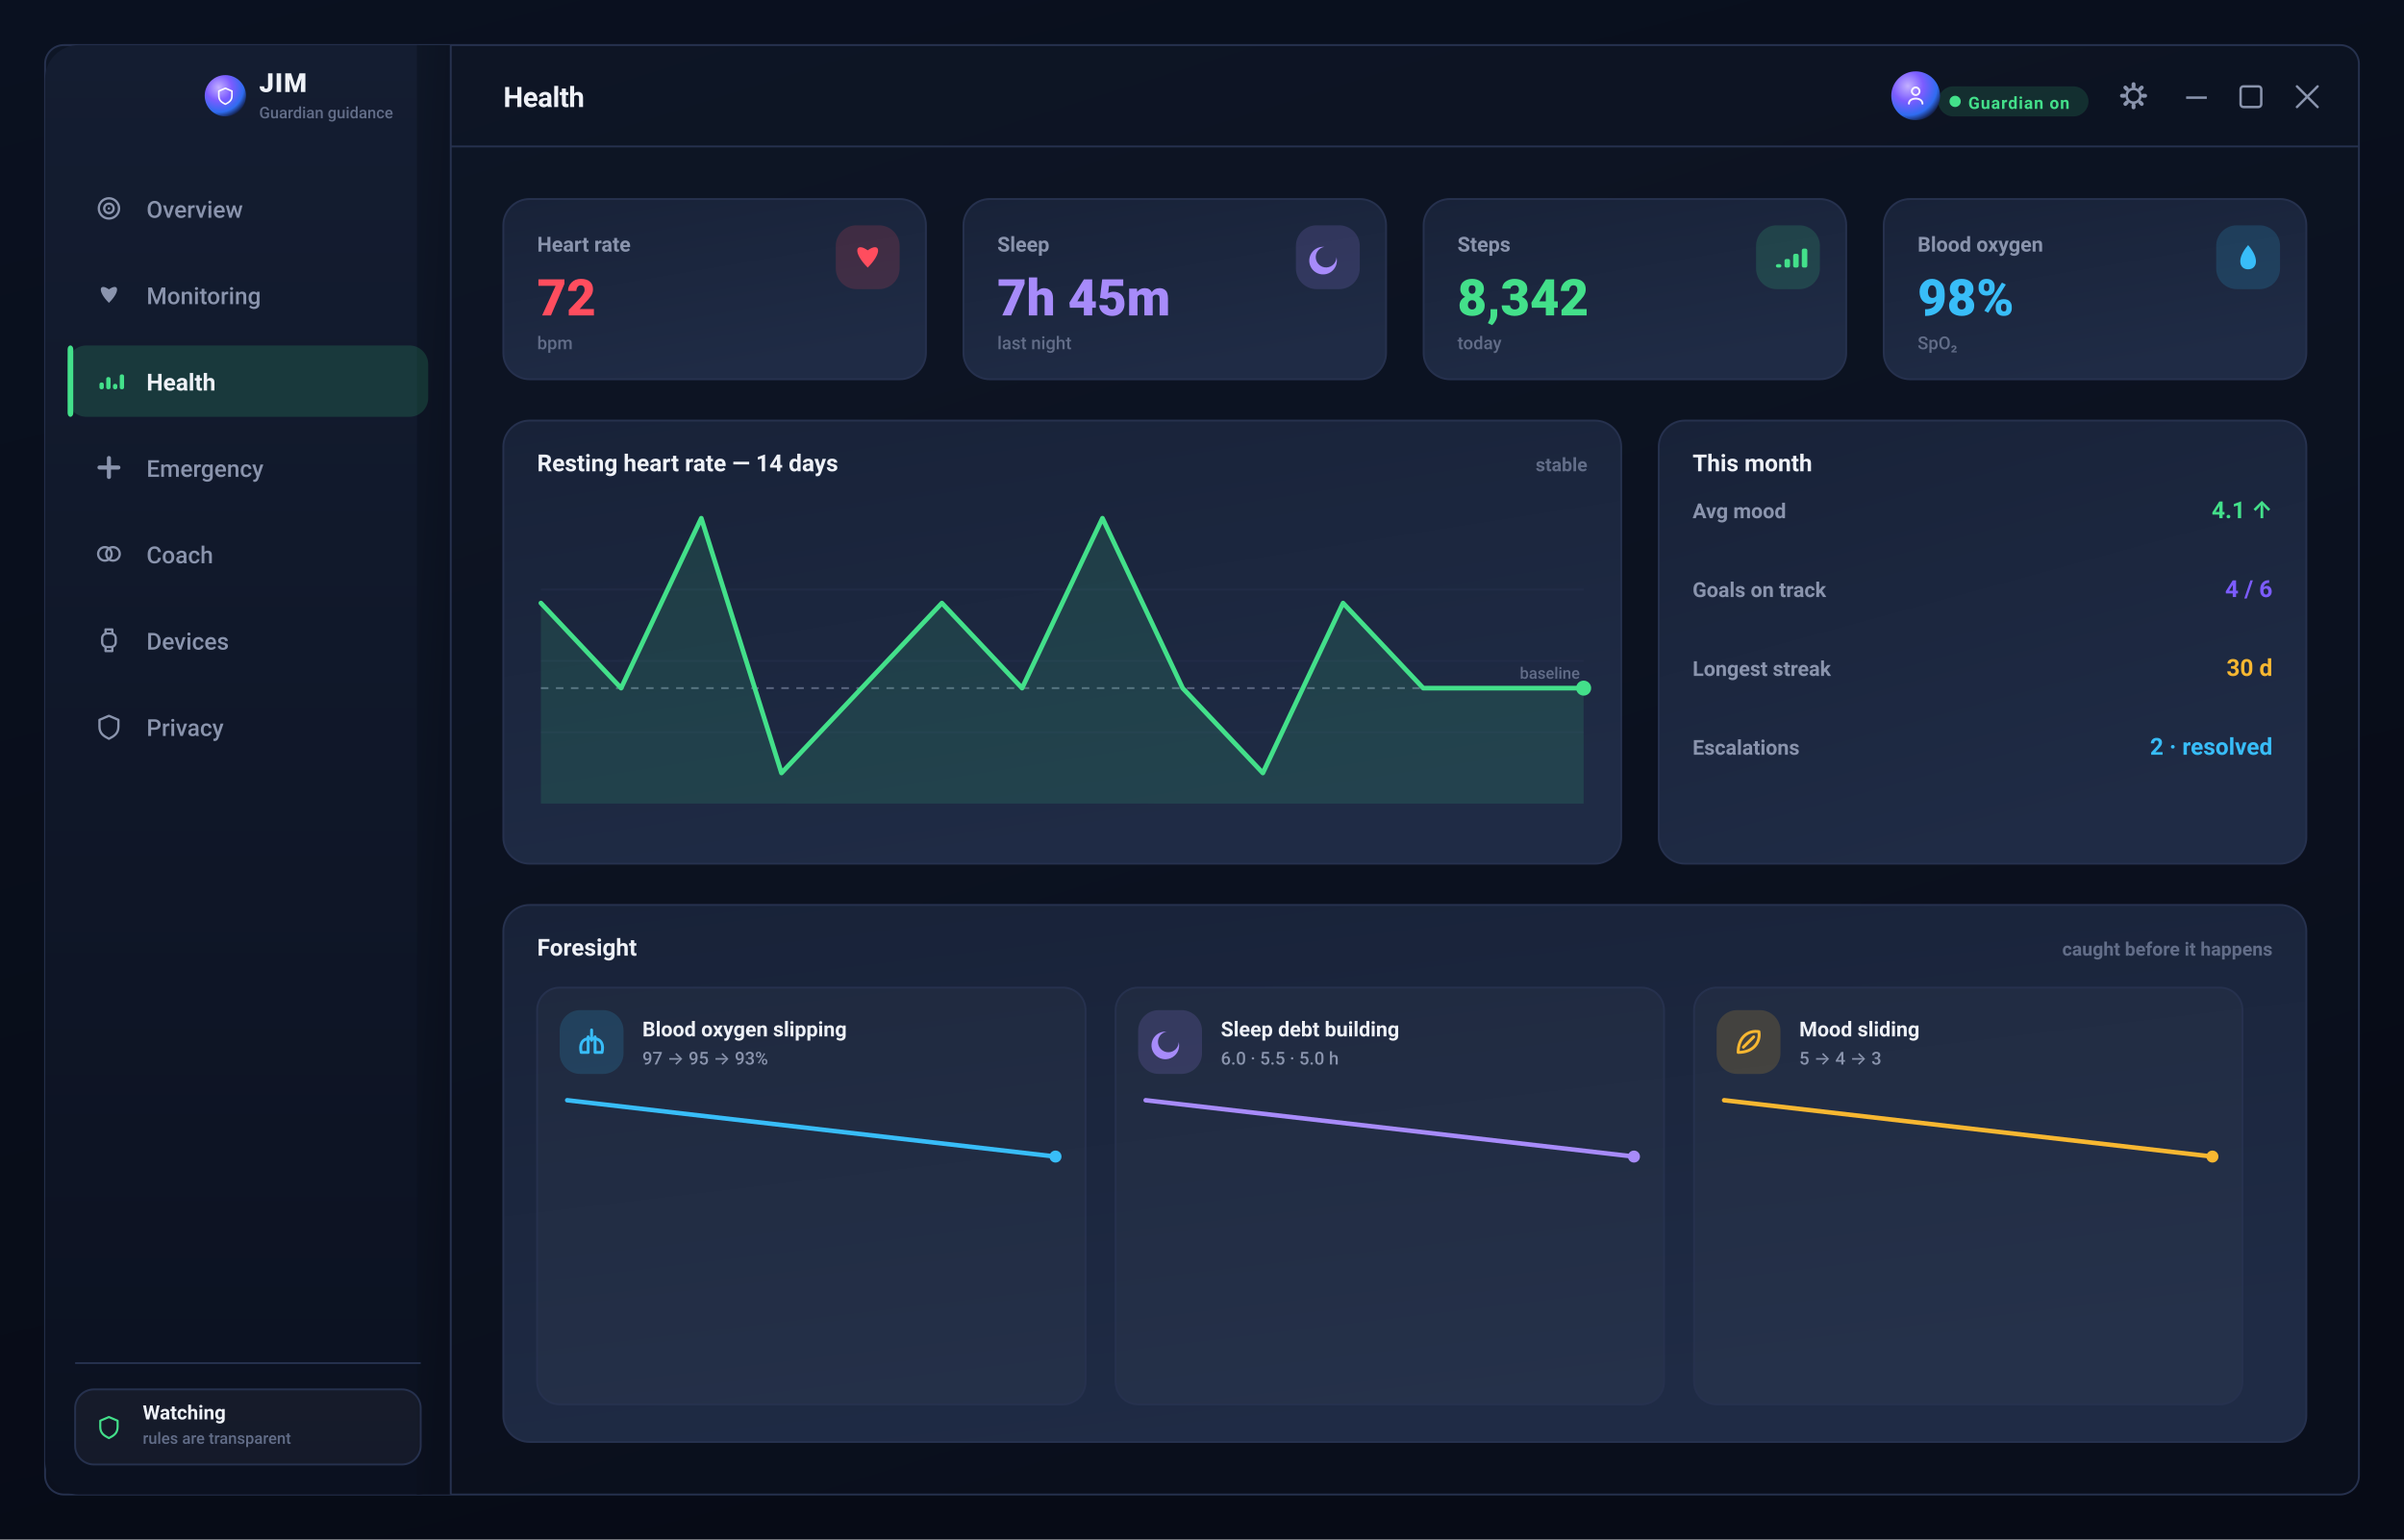
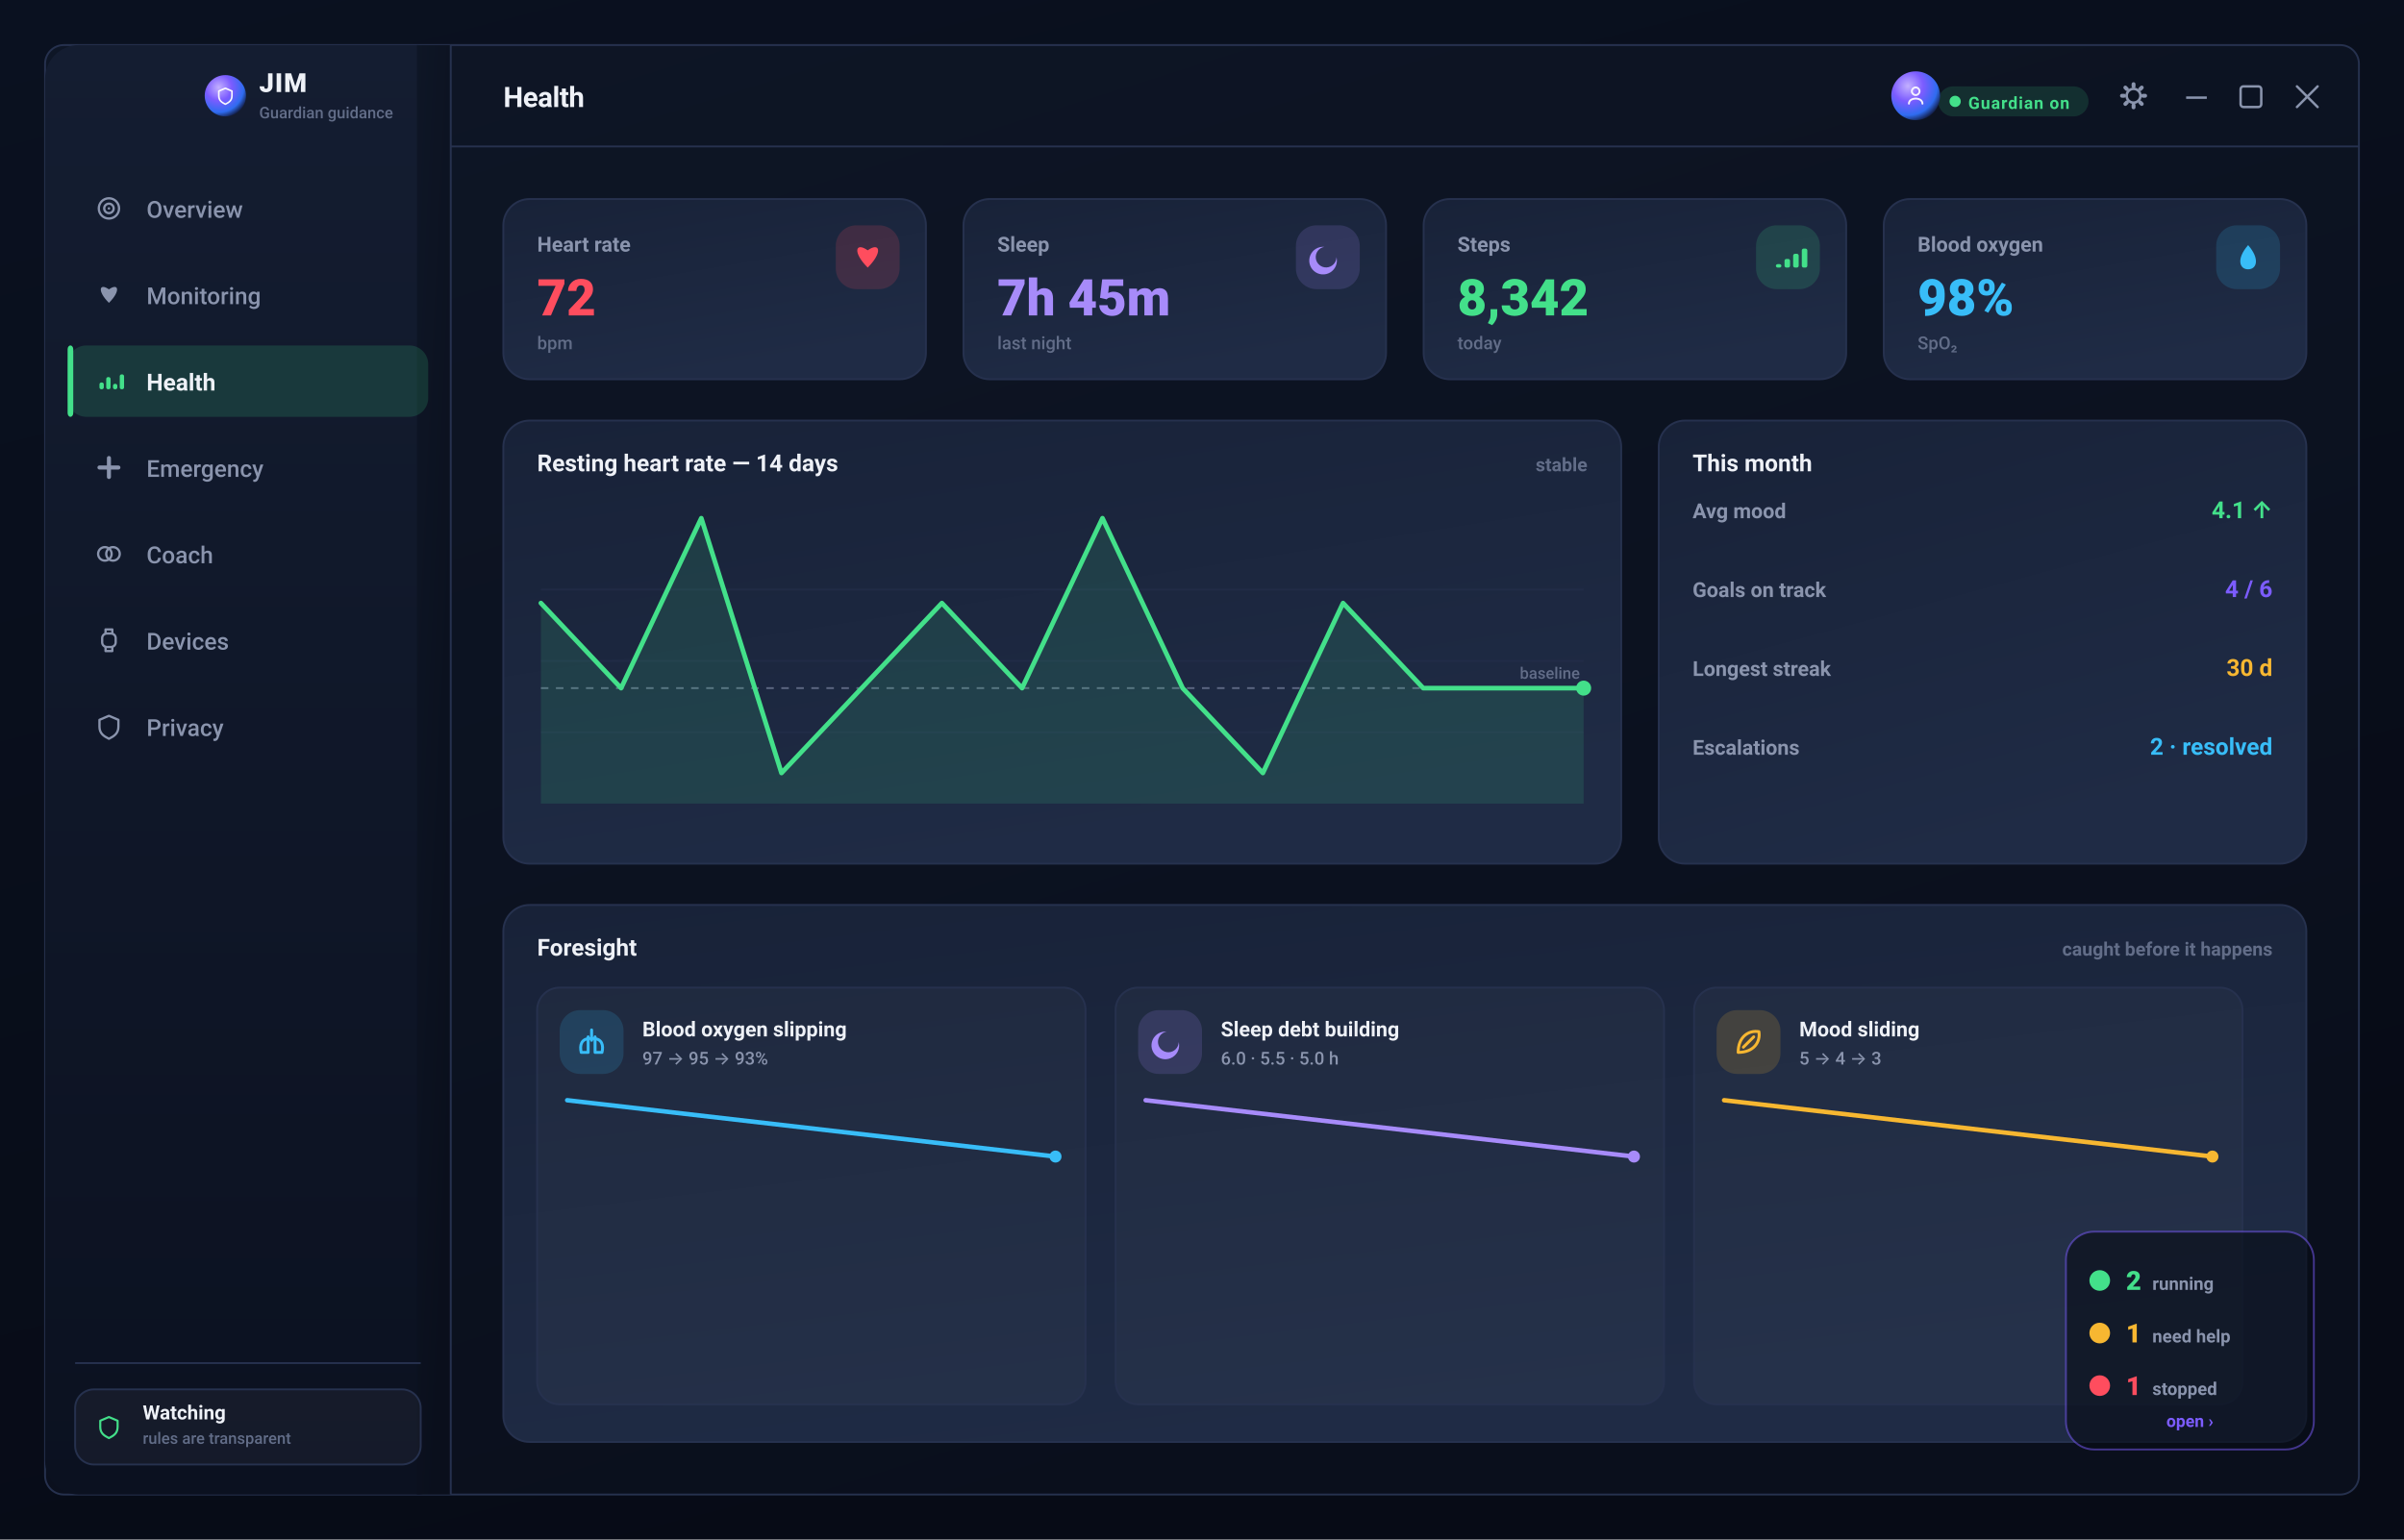
<svg xmlns="http://www.w3.org/2000/svg" width="1280" height="820" viewBox="0 0 1280 820" role="img" aria-label="Jim Mini — Health">
  <defs>
    <linearGradient id="gPage" x1="0" y1="0" x2="0.4" y2="1">
      <stop offset="0" stop-color="#0a1120" />
      <stop offset="1" stop-color="#070b16" />
    </linearGradient>
    <linearGradient id="gScr" x1="0" y1="0" x2="0.5" y2="1">
      <stop offset="0" stop-color="#0e1626" />
      <stop offset="1" stop-color="#0a0f1c" />
    </linearGradient>
    <linearGradient id="gSide" x1="0" y1="0" x2="0" y2="1">
      <stop offset="0" stop-color="#141d31" />
      <stop offset="1" stop-color="#0b1120" />
    </linearGradient>
    <linearGradient id="gCard" x1="0" y1="0" x2="0.4" y2="1">
      <stop offset="0" stop-color="#182238" />
      <stop offset="1" stop-color="#1f2b45" />
    </linearGradient>
    <linearGradient id="gBrand" x1="0" y1="0" x2="1" y2="0">
      <stop offset="0" stop-color="#7c5cff" />
      <stop offset="1" stop-color="#3aa0ff" />
    </linearGradient>
    <linearGradient id="gEmer" x1="0" y1="0" x2="0" y2="1">
      <stop offset="0" stop-color="#ff5b52" />
      <stop offset="1" stop-color="#ff3b30" />
    </linearGradient>
    <linearGradient id="mV" x1="0" y1="0" x2="1" y2="0">
      <stop offset="0" stop-color="#7c5cff" />
      <stop offset="1" stop-color="#3aa0ff" />
    </linearGradient>
    <linearGradient id="mG" x1="0" y1="0" x2="1" y2="0">
      <stop offset="0" stop-color="#2fd27a" />
      <stop offset="1" stop-color="#43e08a" />
    </linearGradient>
    <linearGradient id="mO" x1="0" y1="0" x2="1" y2="0">
      <stop offset="0" stop-color="#f7b731" />
      <stop offset="1" stop-color="#ff7a45" />
    </linearGradient>
    <radialGradient id="orb" cx="34%" cy="30%" r="75%">
      <stop offset="0" stop-color="#c3b0ff" />
      <stop offset="42%" stop-color="#7c5cff" />
      <stop offset="80%" stop-color="#2f6cf0" />
      <stop offset="100%" stop-color="#14204a" />
    </radialGradient>
  </defs>
  <rect x="0.0" y="0.0" width="1280.0" height="820.0" rx="0" fill="url(#gPage)" />
  <rect x="24" y="24" width="1232" height="772" rx="10" fill="url(#gScr)" stroke="#26314e" stroke-width="1" />
  <rect x="24.0" y="24.0" width="216.0" height="772.0" rx="18" fill="url(#gSide)" />
  <rect x="222.0" y="24.0" width="18.0" height="772.0" rx="0" fill="url(#gScr)" />
  <line x1="240" y1="24" x2="240" y2="796" stroke="#26314e" stroke-width="1" />
  <line x1="240" y1="78" x2="1256" y2="78" stroke="#26314e" stroke-width="1" />
  <line x1="1164" y1="52" x2="1175" y2="52" stroke="#8a94ad" stroke-width="1.3" />
  <rect x="1193.0" y="46.0" width="11.0" height="11.0" rx="1.5" fill="none" stroke="#8a94ad" stroke-width="1.3" />
  <path d="M1223 46 l11 11 M1234 46 l-11 11" stroke="#8a94ad" stroke-width="1.3" stroke-linecap="round" />
  <circle cx="120" cy="51" r="11" fill="url(#orb)" />
  <path d="M120 47.0 l3.5 1.5 v2.5 c0 2.5 -1.5 3.5 -3.5 4.5 c-2.0 -1.0 -3.5 -2.0 -3.5 -4.5 v-2.5 Z" fill="none" stroke="rgba(255,255,255,0.95)" stroke-width="0.85" stroke-linecap="round" stroke-linejoin="round" />
  <text x="138.0" y="49.0" font-family="-apple-system,BlinkMacSystemFont,'SF Pro Text','Segoe UI',Roboto,system-ui,sans-serif" font-size="14" font-weight="800" fill="#eef1f7" text-anchor="start" letter-spacing="0.5">JIM</text>
  <text x="138.0" y="63.0" font-family="-apple-system,BlinkMacSystemFont,'SF Pro Text','Segoe UI',Roboto,system-ui,sans-serif" font-size="8.5" font-weight="500" fill="#626d88" text-anchor="start">Guardian guidance</text>
  <text x="268.0" y="57.0" font-family="-apple-system,BlinkMacSystemFont,'SF Pro Text','Segoe UI',Roboto,system-ui,sans-serif" font-size="15" font-weight="700" fill="#eef1f7" text-anchor="start" letter-spacing="-0.2">Health</text>
  <rect x="1134.96" y="43.8" width="2.08" height="3.2" rx="1" transform="rotate(0 1136 51)" fill="#8a94ad" />
  <rect x="1134.96" y="43.8" width="2.08" height="3.2" rx="1" transform="rotate(45 1136 51)" fill="#8a94ad" />
  <rect x="1134.96" y="43.8" width="2.08" height="3.2" rx="1" transform="rotate(90 1136 51)" fill="#8a94ad" />
  <rect x="1134.96" y="43.8" width="2.08" height="3.2" rx="1" transform="rotate(135 1136 51)" fill="#8a94ad" />
  <rect x="1134.96" y="43.8" width="2.08" height="3.2" rx="1" transform="rotate(180 1136 51)" fill="#8a94ad" />
  <rect x="1134.96" y="43.8" width="2.08" height="3.2" rx="1" transform="rotate(225 1136 51)" fill="#8a94ad" />
  <rect x="1134.96" y="43.8" width="2.08" height="3.2" rx="1" transform="rotate(270 1136 51)" fill="#8a94ad" />
  <rect x="1134.96" y="43.8" width="2.08" height="3.2" rx="1" transform="rotate(315 1136 51)" fill="#8a94ad" />
  <circle cx="1136" cy="51" r="3.68" fill="none" stroke="#8a94ad" stroke-width="1.36" stroke-linecap="round" stroke-linejoin="round" />
  <rect x="1032.0" y="46.0" width="80.0" height="16.0" rx="8" fill="rgba(67,224,138,0.14)" />
  <circle cx="1041.0" cy="54" r="3" fill="#43e08a" />
  <text x="1048.0" y="58.0" font-family="-apple-system,BlinkMacSystemFont,'SF Pro Text','Segoe UI',Roboto,system-ui,sans-serif" font-size="9" font-weight="700" fill="#43e08a" text-anchor="start" letter-spacing="0.5">Guardian on</text>
  <circle cx="1020" cy="51" r="13" fill="url(#orb)" />
  <circle cx="1020" cy="48.6" r="2.04" fill="none" stroke="rgba(255,255,255,0.9)" stroke-width="1.02" stroke-linecap="round" stroke-linejoin="round" />
  <path d="M1016.4 55.2 c0 -3.6 7.2 -3.6 7.2 0" fill="none" stroke="rgba(255,255,255,0.9)" stroke-width="1.02" stroke-linecap="round" stroke-linejoin="round" />
  <circle cx="58" cy="111" r="5.4" fill="none" stroke="#8a94ad" stroke-width="1.22" stroke-linecap="round" stroke-linejoin="round" />
  <circle cx="58" cy="111" r="2.52" fill="none" stroke="#8a94ad" stroke-width="1.22" stroke-linecap="round" stroke-linejoin="round" />
  <circle cx="58" cy="111" r="0.648" fill="#8a94ad" />
  <text x="78.0" y="116.0" font-family="-apple-system,BlinkMacSystemFont,'SF Pro Text','Segoe UI',Roboto,system-ui,sans-serif" font-size="12.5" font-weight="500" fill="#8a94ad" text-anchor="start">Overview</text>
  <path d="M58 161.32 C51.52 154.84,52.96 150.52,58 154.12 C63.04 150.52,64.48 154.84,58 161.32 Z" fill="#8a94ad" />
  <text x="78.0" y="162.0" font-family="-apple-system,BlinkMacSystemFont,'SF Pro Text','Segoe UI',Roboto,system-ui,sans-serif" font-size="12.5" font-weight="500" fill="#8a94ad" text-anchor="start">Monitoring</text>
  <rect x="36.0" y="184.0" width="192.0" height="38.0" rx="10" fill="rgba(67,224,138,0.16)" />
  <rect x="36.0" y="184.0" width="3.0" height="38.0" rx="2" fill="#43e08a" />
  <rect x="52.96" y="203.72" width="2.304" height="3.6" rx="1" fill="#43e08a" />
  <rect x="56.56" y="200.84" width="2.304" height="6.48" rx="1" fill="#43e08a" />
  <rect x="60.16" y="204.44" width="2.304" height="2.88" rx="1" fill="#43e08a" />
  <rect x="63.76" y="199.4" width="2.304" height="7.92" rx="1" fill="#43e08a" />
  <text x="78.0" y="208.0" font-family="-apple-system,BlinkMacSystemFont,'SF Pro Text','Segoe UI',Roboto,system-ui,sans-serif" font-size="12.5" font-weight="650" fill="#eef1f7" text-anchor="start">Health</text>
  <path d="M58 243.96 v10.08 M52.96 249 h10.08" fill="none" stroke="#8a94ad" stroke-width="2.16" stroke-linecap="round" />
  <text x="78.0" y="254.0" font-family="-apple-system,BlinkMacSystemFont,'SF Pro Text','Segoe UI',Roboto,system-ui,sans-serif" font-size="12.5" font-weight="500" fill="#8a94ad" text-anchor="start">Emergency</text>
  <circle cx="55.84" cy="295" r="3.6" fill="none" stroke="#8a94ad" stroke-width="1.22" stroke-linecap="round" stroke-linejoin="round" />
  <circle cx="60.16" cy="295" r="3.6" fill="none" stroke="#8a94ad" stroke-width="1.22" stroke-linecap="round" stroke-linejoin="round" />
  <text x="78.0" y="300.0" font-family="-apple-system,BlinkMacSystemFont,'SF Pro Text','Segoe UI',Roboto,system-ui,sans-serif" font-size="12.5" font-weight="500" fill="#8a94ad" text-anchor="start">Coach</text>
  <rect x="54.4" y="337.4" width="7.2" height="7.2" rx="2.5" fill="none" stroke="#8a94ad" stroke-width="1.22" stroke-linecap="round" stroke-linejoin="round" />
  <path d="M56.2 337.4 v-2.16 h3.6 v2.16 M56.2 344.6 v2.16 h3.6 v-2.16" fill="none" stroke="#8a94ad" stroke-width="1.22" stroke-linecap="round" stroke-linejoin="round" />
  <text x="78.0" y="346.0" font-family="-apple-system,BlinkMacSystemFont,'SF Pro Text','Segoe UI',Roboto,system-ui,sans-serif" font-size="12.5" font-weight="500" fill="#8a94ad" text-anchor="start">Devices</text>
  <path d="M58 381.24 l5.04 2.16 v3.6 c0 3.6 -2.16 5.04 -5.04 6.48 c-2.88 -1.44 -5.04 -2.88 -5.04 -6.48 v-3.6 Z" fill="none" stroke="#8a94ad" stroke-width="1.22" stroke-linecap="round" stroke-linejoin="round" />
  <text x="78.0" y="392.0" font-family="-apple-system,BlinkMacSystemFont,'SF Pro Text','Segoe UI',Roboto,system-ui,sans-serif" font-size="12.5" font-weight="500" fill="#8a94ad" text-anchor="start">Privacy</text>
  <line x1="40" y1="726" x2="224" y2="726" stroke="#26314e" stroke-width="1" />
  <rect x="40.0" y="740.0" width="184.0" height="40.0" rx="10" fill="rgba(255,255,255,0.04)" stroke="#26314e" stroke-width="1" />
  <path d="M58 754.72 l4.62 1.98 v3.3 c0 3.3 -1.98 4.62 -4.62 5.94 c-2.64 -1.32 -4.62 -2.64 -4.62 -5.94 v-3.3 Z" fill="none" stroke="#43e08a" stroke-width="1.12" stroke-linecap="round" stroke-linejoin="round" />
  <text x="76.0" y="756.0" font-family="-apple-system,BlinkMacSystemFont,'SF Pro Text','Segoe UI',Roboto,system-ui,sans-serif" font-size="10.5" font-weight="650" fill="#eef1f7" text-anchor="start">Watching</text>
  <text x="76.0" y="769.0" font-family="-apple-system,BlinkMacSystemFont,'SF Pro Text','Segoe UI',Roboto,system-ui,sans-serif" font-size="8.5" font-weight="500" fill="#626d88" text-anchor="start">rules are transparent</text>
  <rect x="268.0" y="106.0" width="225.0" height="96.0" rx="14" fill="url(#gCard)" stroke="#26314e" stroke-width="1" />
  <text x="286.0" y="134.0" font-family="-apple-system,BlinkMacSystemFont,'SF Pro Text','Segoe UI',Roboto,system-ui,sans-serif" font-size="11" font-weight="600" fill="#8a94ad" text-anchor="start">Heart rate</text>
  <text x="286.0" y="168.0" font-family="-apple-system,BlinkMacSystemFont,'SF Pro Text','Segoe UI',Roboto,system-ui,sans-serif" font-size="27" font-weight="800" fill="#ff4d5e" text-anchor="start">72</text>
  <text x="286.0" y="186.0" font-family="-apple-system,BlinkMacSystemFont,'SF Pro Text','Segoe UI',Roboto,system-ui,sans-serif" font-size="9.5" font-weight="500" fill="#626d88" text-anchor="start">bpm</text>
  <rect x="445.0" y="120.0" width="34.0" height="34.0" rx="11" fill="rgba(255,77,94,0.16)" />
  <path d="M462.0 142.52 C453.72 134.24,455.56 128.72,462.0 133.32 C468.44 128.72,470.28 134.24,462.0 142.52 Z" fill="#ff4d5e" />
  <rect x="513.0" y="106.0" width="225.0" height="96.0" rx="14" fill="url(#gCard)" stroke="#26314e" stroke-width="1" />
  <text x="531.0" y="134.0" font-family="-apple-system,BlinkMacSystemFont,'SF Pro Text','Segoe UI',Roboto,system-ui,sans-serif" font-size="11" font-weight="600" fill="#8a94ad" text-anchor="start">Sleep</text>
  <text x="531.0" y="168.0" font-family="-apple-system,BlinkMacSystemFont,'SF Pro Text','Segoe UI',Roboto,system-ui,sans-serif" font-size="27" font-weight="800" fill="#a78bfa" text-anchor="start">7h 45m</text>
  <text x="531.0" y="186.0" font-family="-apple-system,BlinkMacSystemFont,'SF Pro Text','Segoe UI',Roboto,system-ui,sans-serif" font-size="9.5" font-weight="500" fill="#626d88" text-anchor="start">last night</text>
  <rect x="690.0" y="120.0" width="34.0" height="34.0" rx="11" fill="rgba(167,139,250,0.16)" />
  <path d="M711.6 137 a5.52 5.52 0 1 1 -6.44 -5.52 a7.36 7.36 0 1 0 6.44 5.52 Z" fill="#a78bfa" />
  <rect x="758.0" y="106.0" width="225.0" height="96.0" rx="14" fill="url(#gCard)" stroke="#26314e" stroke-width="1" />
  <text x="776.0" y="134.0" font-family="-apple-system,BlinkMacSystemFont,'SF Pro Text','Segoe UI',Roboto,system-ui,sans-serif" font-size="11" font-weight="600" fill="#8a94ad" text-anchor="start">Steps</text>
  <text x="776.0" y="168.0" font-family="-apple-system,BlinkMacSystemFont,'SF Pro Text','Segoe UI',Roboto,system-ui,sans-serif" font-size="27" font-weight="800" fill="#43e08a" text-anchor="start">8,342</text>
  <text x="776.0" y="186.0" font-family="-apple-system,BlinkMacSystemFont,'SF Pro Text','Segoe UI',Roboto,system-ui,sans-serif" font-size="9.5" font-weight="500" fill="#626d88" text-anchor="start">today</text>
  <rect x="935.0" y="120.0" width="34.0" height="34.0" rx="11" fill="rgba(67,224,138,0.16)" />
  <rect x="945.56" y="140.68" width="2.944" height="1.84" rx="1" fill="#43e08a" />
  <rect x="950.16" y="137.92" width="2.944" height="4.6" rx="1" fill="#43e08a" />
  <rect x="954.76" y="135.16" width="2.944" height="7.36" rx="1" fill="#43e08a" />
  <rect x="959.36" y="132.4" width="2.944" height="10.12" rx="1" fill="#43e08a" />
  <rect x="1003.0" y="106.0" width="225.0" height="96.0" rx="14" fill="url(#gCard)" stroke="#26314e" stroke-width="1" />
  <text x="1021.0" y="134.0" font-family="-apple-system,BlinkMacSystemFont,'SF Pro Text','Segoe UI',Roboto,system-ui,sans-serif" font-size="11" font-weight="600" fill="#8a94ad" text-anchor="start">Blood oxygen</text>
  <text x="1021.0" y="168.0" font-family="-apple-system,BlinkMacSystemFont,'SF Pro Text','Segoe UI',Roboto,system-ui,sans-serif" font-size="27" font-weight="800" fill="#38bdf8" text-anchor="start">98%</text>
  <text x="1021.0" y="186.0" font-family="-apple-system,BlinkMacSystemFont,'SF Pro Text','Segoe UI',Roboto,system-ui,sans-serif" font-size="9.5" font-weight="500" fill="#626d88" text-anchor="start">SpO₂</text>
  <rect x="1180.0" y="120.0" width="34.0" height="34.0" rx="11" fill="rgba(56,189,248,0.16)" />
  <path d="M1197.0 130.56 C1203.44 137.92,1201.6 143.44,1197.0 143.44 C1192.4 143.44,1190.56 137.92,1197.0 130.56 Z" fill="#38bdf8" />
  <rect x="268.0" y="224.0" width="595.2" height="236.0" rx="14" fill="url(#gCard)" stroke="#26314e" stroke-width="1" />
  <text x="286.0" y="251.0" font-family="-apple-system,BlinkMacSystemFont,'SF Pro Text','Segoe UI',Roboto,system-ui,sans-serif" font-size="12.5" font-weight="700" fill="#eef1f7" text-anchor="start">Resting heart rate — 14 days</text>
  <text x="845.2" y="251.0" font-family="-apple-system,BlinkMacSystemFont,'SF Pro Text','Segoe UI',Roboto,system-ui,sans-serif" font-size="10" font-weight="600" fill="#626d88" text-anchor="end">stable</text>
  <line x1="288" y1="314.0" x2="843.2" y2="314.0" stroke="rgba(38,49,78,0.5)" stroke-width="1" />
  <line x1="288" y1="352.0" x2="843.2" y2="352.0" stroke="rgba(38,49,78,0.5)" stroke-width="1" />
  <line x1="288" y1="390.0" x2="843.2" y2="390.0" stroke="rgba(38,49,78,0.5)" stroke-width="1" />
  <line x1="288" y1="366.5" x2="843.2" y2="366.5" stroke="rgba(98,109,136,0.9)" stroke-width="1" stroke-dasharray="4 4" />
  <text x="841.2" y="361.5" font-family="-apple-system,BlinkMacSystemFont,'SF Pro Text','Segoe UI',Roboto,system-ui,sans-serif" font-size="8.5" font-weight="500" fill="#626d88" text-anchor="end">baseline</text>
  <polygon points="288,428 288.0,321.2 330.7,366.5 373.4,276.0 416.1,411.7 458.8,366.5 501.5,321.2 544.2,366.5 587.0,276.0 629.7,366.5 672.4,411.7 715.1,321.2 757.8,366.5 800.5,366.5 843.2,366.5 843.2,428" fill="rgba(67,224,138,0.13)" />
  <polyline points="288.0,321.2 330.7,366.5 373.4,276.0 416.1,411.7 458.8,366.5 501.5,321.2 544.2,366.5 587.0,276.0 629.7,366.5 672.4,411.7 715.1,321.2 757.8,366.5 800.5,366.5 843.2,366.5" fill="none" stroke="#43e08a" stroke-width="2.5" stroke-linejoin="round" stroke-linecap="round" />
  <circle cx="843.2" cy="366.5" r="4" fill="#43e08a" />
  <rect x="883.2" y="224.0" width="344.8" height="236.0" rx="14" fill="url(#gCard)" stroke="#26314e" stroke-width="1" />
  <text x="901.2" y="251.0" font-family="-apple-system,BlinkMacSystemFont,'SF Pro Text','Segoe UI',Roboto,system-ui,sans-serif" font-size="12.5" font-weight="700" fill="#eef1f7" text-anchor="start">This month</text>
  <text x="901.2" y="276.0" font-family="-apple-system,BlinkMacSystemFont,'SF Pro Text','Segoe UI',Roboto,system-ui,sans-serif" font-size="11" font-weight="600" fill="#8a94ad" text-anchor="start">Avg mood</text>
  <text x="1210.0" y="276.0" font-family="-apple-system,BlinkMacSystemFont,'SF Pro Text','Segoe UI',Roboto,system-ui,sans-serif" font-size="12.5" font-weight="750" fill="#43e08a" text-anchor="end">4.1 ↑</text>
  <text x="901.2" y="318.0" font-family="-apple-system,BlinkMacSystemFont,'SF Pro Text','Segoe UI',Roboto,system-ui,sans-serif" font-size="11" font-weight="600" fill="#8a94ad" text-anchor="start">Goals on track</text>
  <text x="1210.0" y="318.0" font-family="-apple-system,BlinkMacSystemFont,'SF Pro Text','Segoe UI',Roboto,system-ui,sans-serif" font-size="12.5" font-weight="750" fill="#7c5cff" text-anchor="end">4 / 6</text>
  <text x="901.2" y="360.0" font-family="-apple-system,BlinkMacSystemFont,'SF Pro Text','Segoe UI',Roboto,system-ui,sans-serif" font-size="11" font-weight="600" fill="#8a94ad" text-anchor="start">Longest streak</text>
  <text x="1210.0" y="360.0" font-family="-apple-system,BlinkMacSystemFont,'SF Pro Text','Segoe UI',Roboto,system-ui,sans-serif" font-size="12.5" font-weight="750" fill="#f7b731" text-anchor="end">30 d</text>
  <text x="901.2" y="402.0" font-family="-apple-system,BlinkMacSystemFont,'SF Pro Text','Segoe UI',Roboto,system-ui,sans-serif" font-size="11" font-weight="600" fill="#8a94ad" text-anchor="start">Escalations</text>
  <text x="1210.0" y="402.0" font-family="-apple-system,BlinkMacSystemFont,'SF Pro Text','Segoe UI',Roboto,system-ui,sans-serif" font-size="12.5" font-weight="750" fill="#38bdf8" text-anchor="end">2 · resolved</text>
  <rect x="268.0" y="482.0" width="960.0" height="286.0" rx="14" fill="url(#gCard)" stroke="#26314e" stroke-width="1" />
  <text x="286.0" y="509.0" font-family="-apple-system,BlinkMacSystemFont,'SF Pro Text','Segoe UI',Roboto,system-ui,sans-serif" font-size="12.5" font-weight="700" fill="#eef1f7" text-anchor="start">Foresight</text>
  <text x="1210.0" y="509.0" font-family="-apple-system,BlinkMacSystemFont,'SF Pro Text','Segoe UI',Roboto,system-ui,sans-serif" font-size="10" font-weight="600" fill="#626d88" text-anchor="end">caught before it happens</text>
  <rect x="286.0" y="526.0" width="292.0" height="222.0" rx="12" fill="rgba(255,255,255,0.03)" stroke="#26314e" stroke-width="1" />
  <rect x="298.0" y="538.0" width="34.0" height="34.0" rx="11" fill="rgba(56,189,248,0.16)" />
  <path d="M315.0 548.56 v5.52" fill="none" stroke="#38bdf8" stroke-width="1.56" stroke-linecap="round" stroke-linejoin="round" />
  <path d="M314.08 553.16 c-4.6 0 -5.52 3.68 -4.6 7.36 l3.68 0 v-8.28" fill="none" stroke="#38bdf8" stroke-width="1.56" stroke-linecap="round" stroke-linejoin="round" />
  <path d="M315.92 553.16 c4.6 0 5.52 3.68 4.6 7.36 l-3.68 0 v-8.28" fill="none" stroke="#38bdf8" stroke-width="1.56" stroke-linecap="round" stroke-linejoin="round" />
  <text x="342.0" y="552.0" font-family="-apple-system,BlinkMacSystemFont,'SF Pro Text','Segoe UI',Roboto,system-ui,sans-serif" font-size="11" font-weight="650" fill="#eef1f7" text-anchor="start">Blood oxygen slipping</text>
  <text x="342.0" y="567.0" font-family="-apple-system,BlinkMacSystemFont,'SF Pro Text','Segoe UI',Roboto,system-ui,sans-serif" font-size="9.5" font-weight="500" fill="#8a94ad" text-anchor="start">97 → 95 → 93%</text>
  <polyline points="302.0,586.0 432.0,601.0 562.0,616.0" fill="none" stroke="#38bdf8" stroke-width="2.4" stroke-linecap="round" stroke-linejoin="round" />
  <circle cx="562.0" cy="616.0" r="3.2" fill="#38bdf8" />
  <rect x="594.0" y="526.0" width="292.0" height="222.0" rx="12" fill="rgba(255,255,255,0.03)" stroke="#26314e" stroke-width="1" />
  <rect x="606.0" y="538.0" width="34.0" height="34.0" rx="11" fill="rgba(167,139,250,0.16)" />
  <path d="M627.6 555 a5.52 5.52 0 1 1 -6.44 -5.52 a7.36 7.36 0 1 0 6.44 5.52 Z" fill="#a78bfa" />
  <text x="650.0" y="552.0" font-family="-apple-system,BlinkMacSystemFont,'SF Pro Text','Segoe UI',Roboto,system-ui,sans-serif" font-size="11" font-weight="650" fill="#eef1f7" text-anchor="start">Sleep debt building</text>
  <text x="650.0" y="567.0" font-family="-apple-system,BlinkMacSystemFont,'SF Pro Text','Segoe UI',Roboto,system-ui,sans-serif" font-size="9.5" font-weight="500" fill="#8a94ad" text-anchor="start">6.0 · 5.5 · 5.0 h</text>
  <polyline points="610.0,586.0 740.0,601.0 870.0,616.0" fill="none" stroke="#a78bfa" stroke-width="2.4" stroke-linecap="round" stroke-linejoin="round" />
  <circle cx="870.0" cy="616.0" r="3.2" fill="#a78bfa" />
  <rect x="902.0" y="526.0" width="292.0" height="222.0" rx="12" fill="rgba(255,255,255,0.03)" stroke="#26314e" stroke-width="1" />
  <rect x="914.0" y="538.0" width="34.0" height="34.0" rx="11" fill="rgba(247,183,49,0.16)" />
  <path d="M925.48 560.52 c0 -8.28 5.52 -11.96 11.04 -11.04 c0.92 5.52 -2.76 11.04 -11.04 11.04 Z M928.24 557.76 l5.52 -5.52" fill="none" stroke="#f7b731" stroke-width="1.56" stroke-linecap="round" stroke-linejoin="round" />
  <text x="958.0" y="552.0" font-family="-apple-system,BlinkMacSystemFont,'SF Pro Text','Segoe UI',Roboto,system-ui,sans-serif" font-size="11" font-weight="650" fill="#eef1f7" text-anchor="start">Mood sliding</text>
  <text x="958.0" y="567.0" font-family="-apple-system,BlinkMacSystemFont,'SF Pro Text','Segoe UI',Roboto,system-ui,sans-serif" font-size="9.5" font-weight="500" fill="#8a94ad" text-anchor="start">5 → 4 → 3</text>
  <polyline points="918.0,586.0 1048.0,601.0 1178.0,616.0" fill="none" stroke="#f7b731" stroke-width="2.4" stroke-linecap="round" stroke-linejoin="round" />
  <circle cx="1178.0" cy="616.0" r="3.2" fill="#f7b731" />
+   <rect x="1100.0" y="656.0" width="132.0" height="116.0" rx="15" fill="rgba(8,12,22,0.62)" stroke="rgba(124,92,255,0.5)" stroke-width="1" />
+   <circle cx="1118" cy="682" r="5.5" fill="#43e08a" />
+   <text x="1132.0" y="687.0" font-family="-apple-system,BlinkMacSystemFont,'SF Pro Text','Segoe UI',Roboto,system-ui,sans-serif" font-size="14" font-weight="800" fill="#43e08a" text-anchor="start">2</text>
+   <text x="1146.0" y="687.0" font-family="-apple-system,BlinkMacSystemFont,'SF Pro Text','Segoe UI',Roboto,system-ui,sans-serif" font-size="9.5" font-weight="600" fill="#8a94ad" text-anchor="start">running</text>
+   <circle cx="1118" cy="710" r="5.5" fill="#f7b731" />
+   <text x="1132.0" y="715.0" font-family="-apple-system,BlinkMacSystemFont,'SF Pro Text','Segoe UI',Roboto,system-ui,sans-serif" font-size="14" font-weight="800" fill="#f7b731" text-anchor="start">1</text>
+   <text x="1146.0" y="715.0" font-family="-apple-system,BlinkMacSystemFont,'SF Pro Text','Segoe UI',Roboto,system-ui,sans-serif" font-size="9.5" font-weight="600" fill="#8a94ad" text-anchor="start">need help</text>
+   <circle cx="1118" cy="738" r="5.5" fill="#ff4d5e" />
+   <text x="1132.0" y="743.0" font-family="-apple-system,BlinkMacSystemFont,'SF Pro Text','Segoe UI',Roboto,system-ui,sans-serif" font-size="14" font-weight="800" fill="#ff4d5e" text-anchor="start">1</text>
+   <text x="1146.0" y="743.0" font-family="-apple-system,BlinkMacSystemFont,'SF Pro Text','Segoe UI',Roboto,system-ui,sans-serif" font-size="9.5" font-weight="600" fill="#8a94ad" text-anchor="start">stopped</text>
+   <text x="1166.0" y="760.0" font-family="-apple-system,BlinkMacSystemFont,'SF Pro Text','Segoe UI',Roboto,system-ui,sans-serif" font-size="9" font-weight="700" fill="#7c5cff" text-anchor="middle">open ›</text>
</svg>
